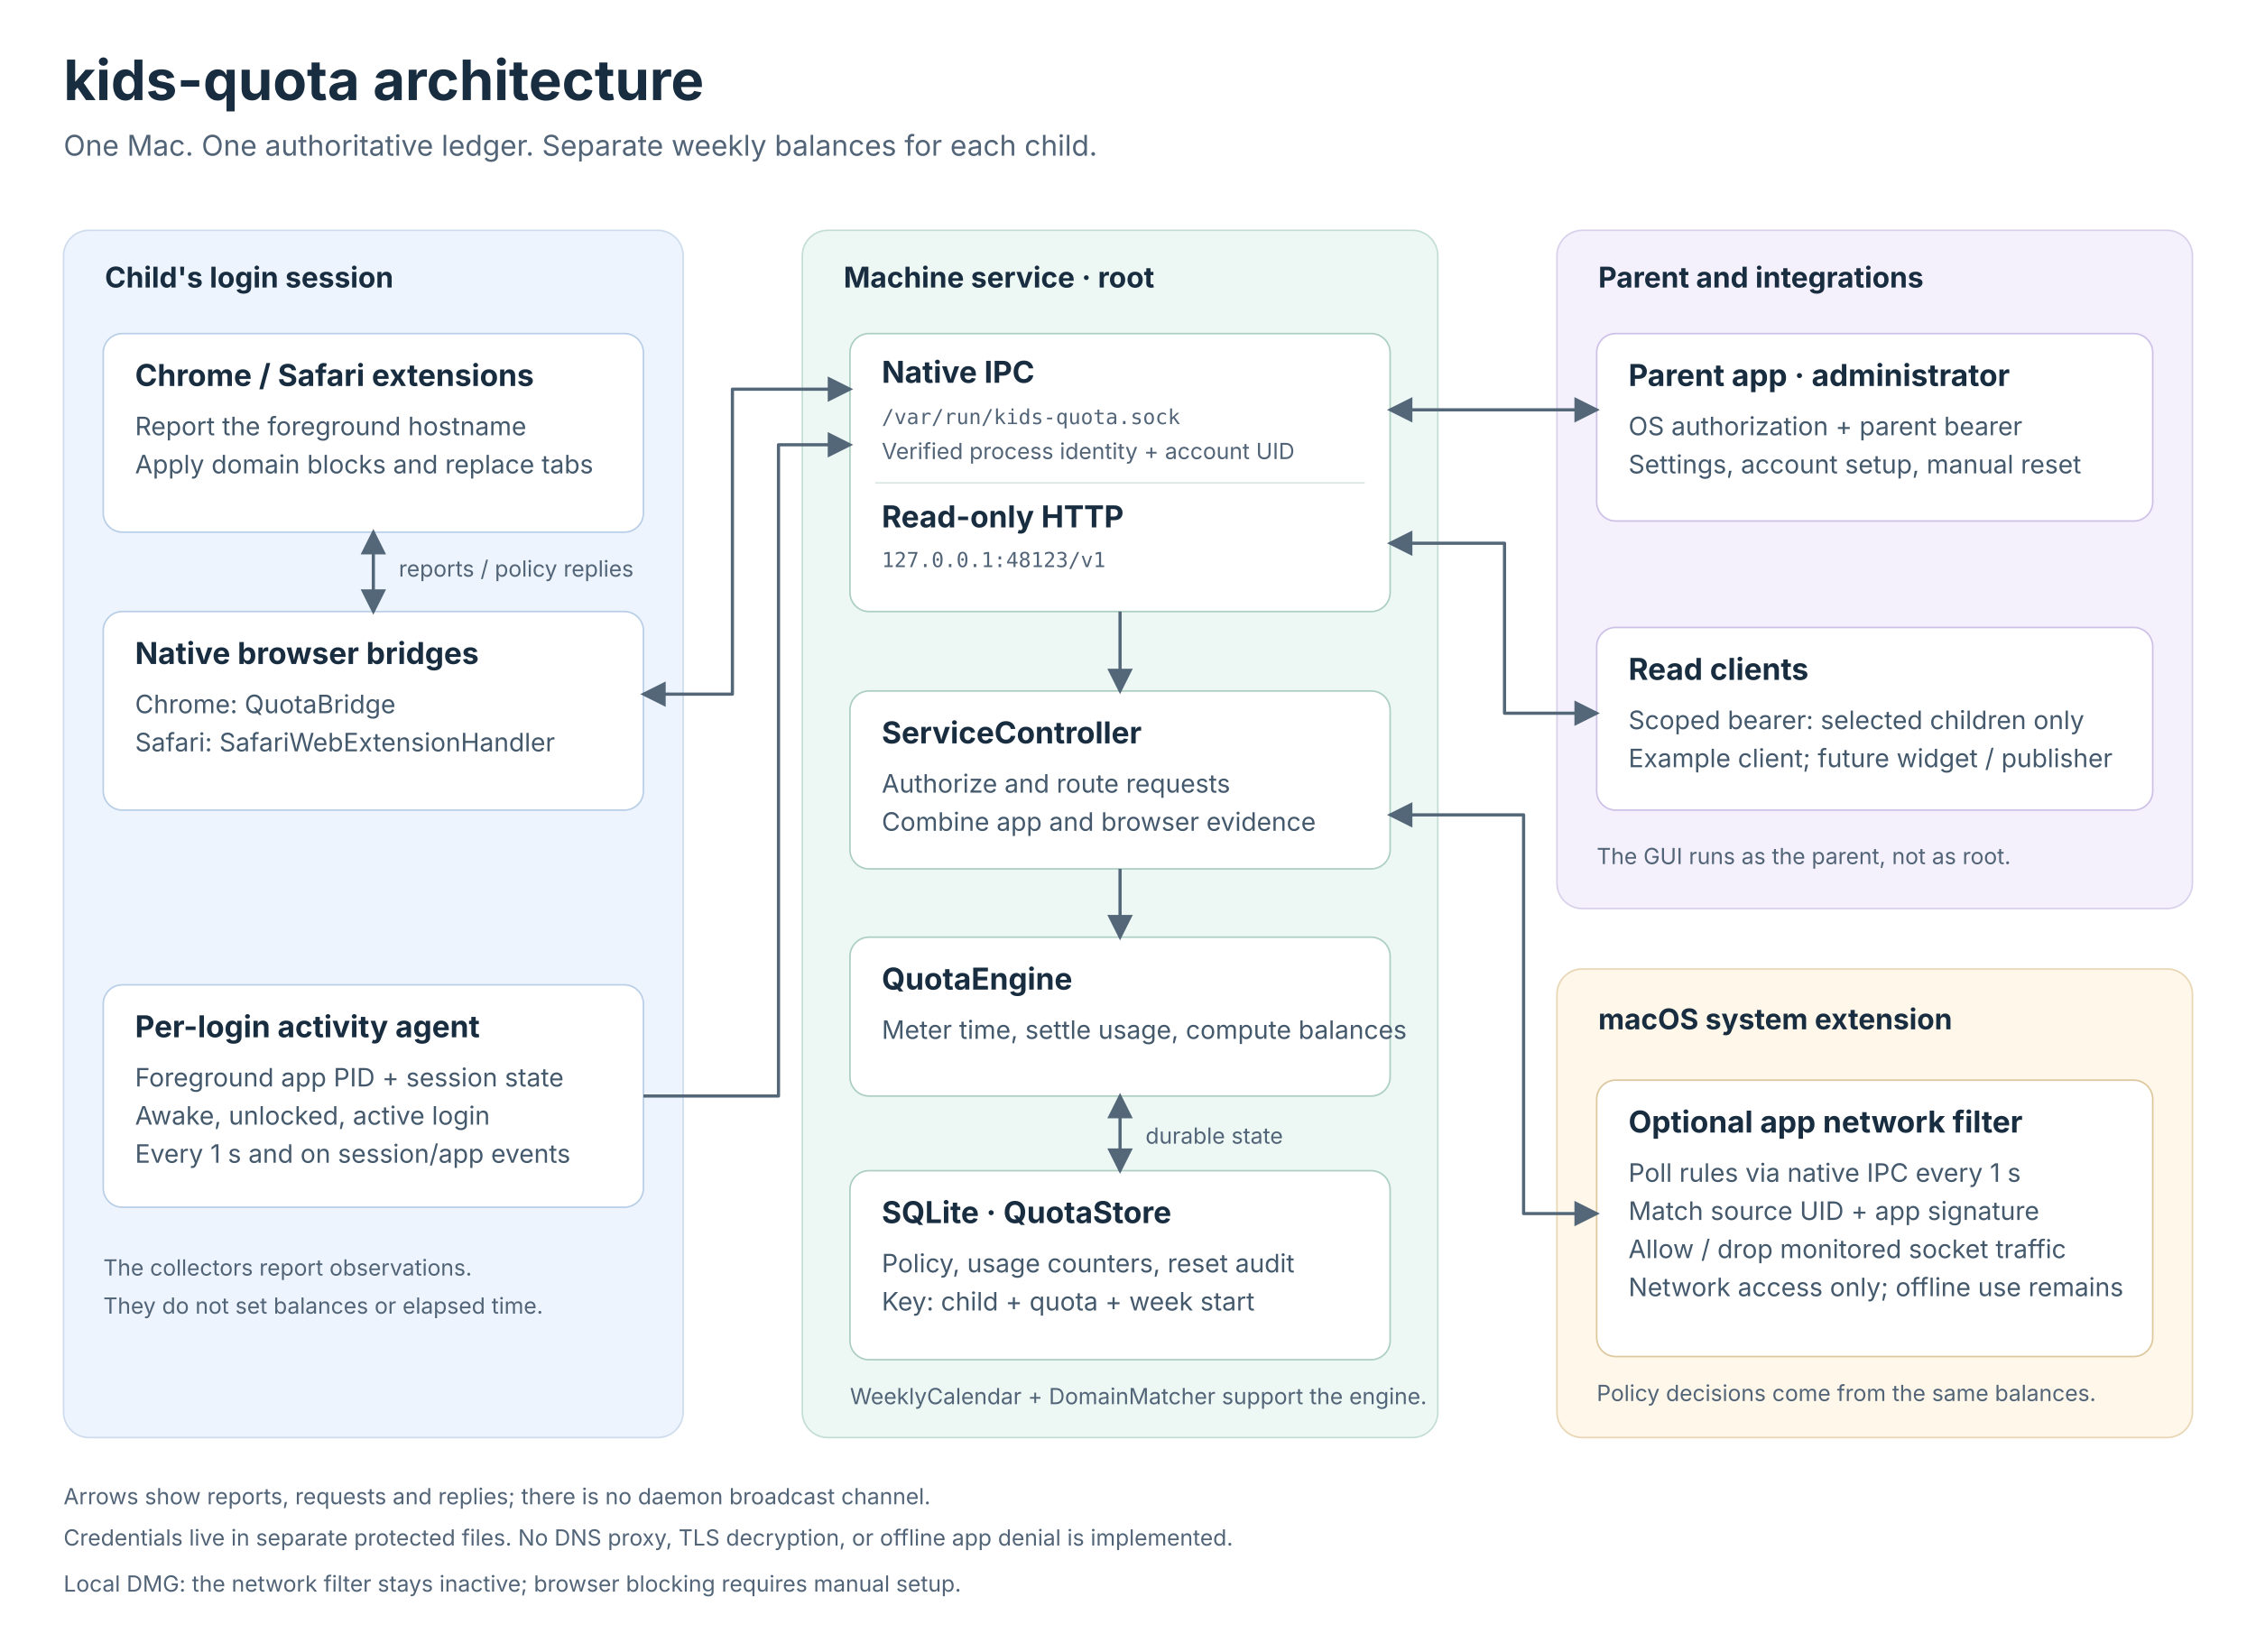
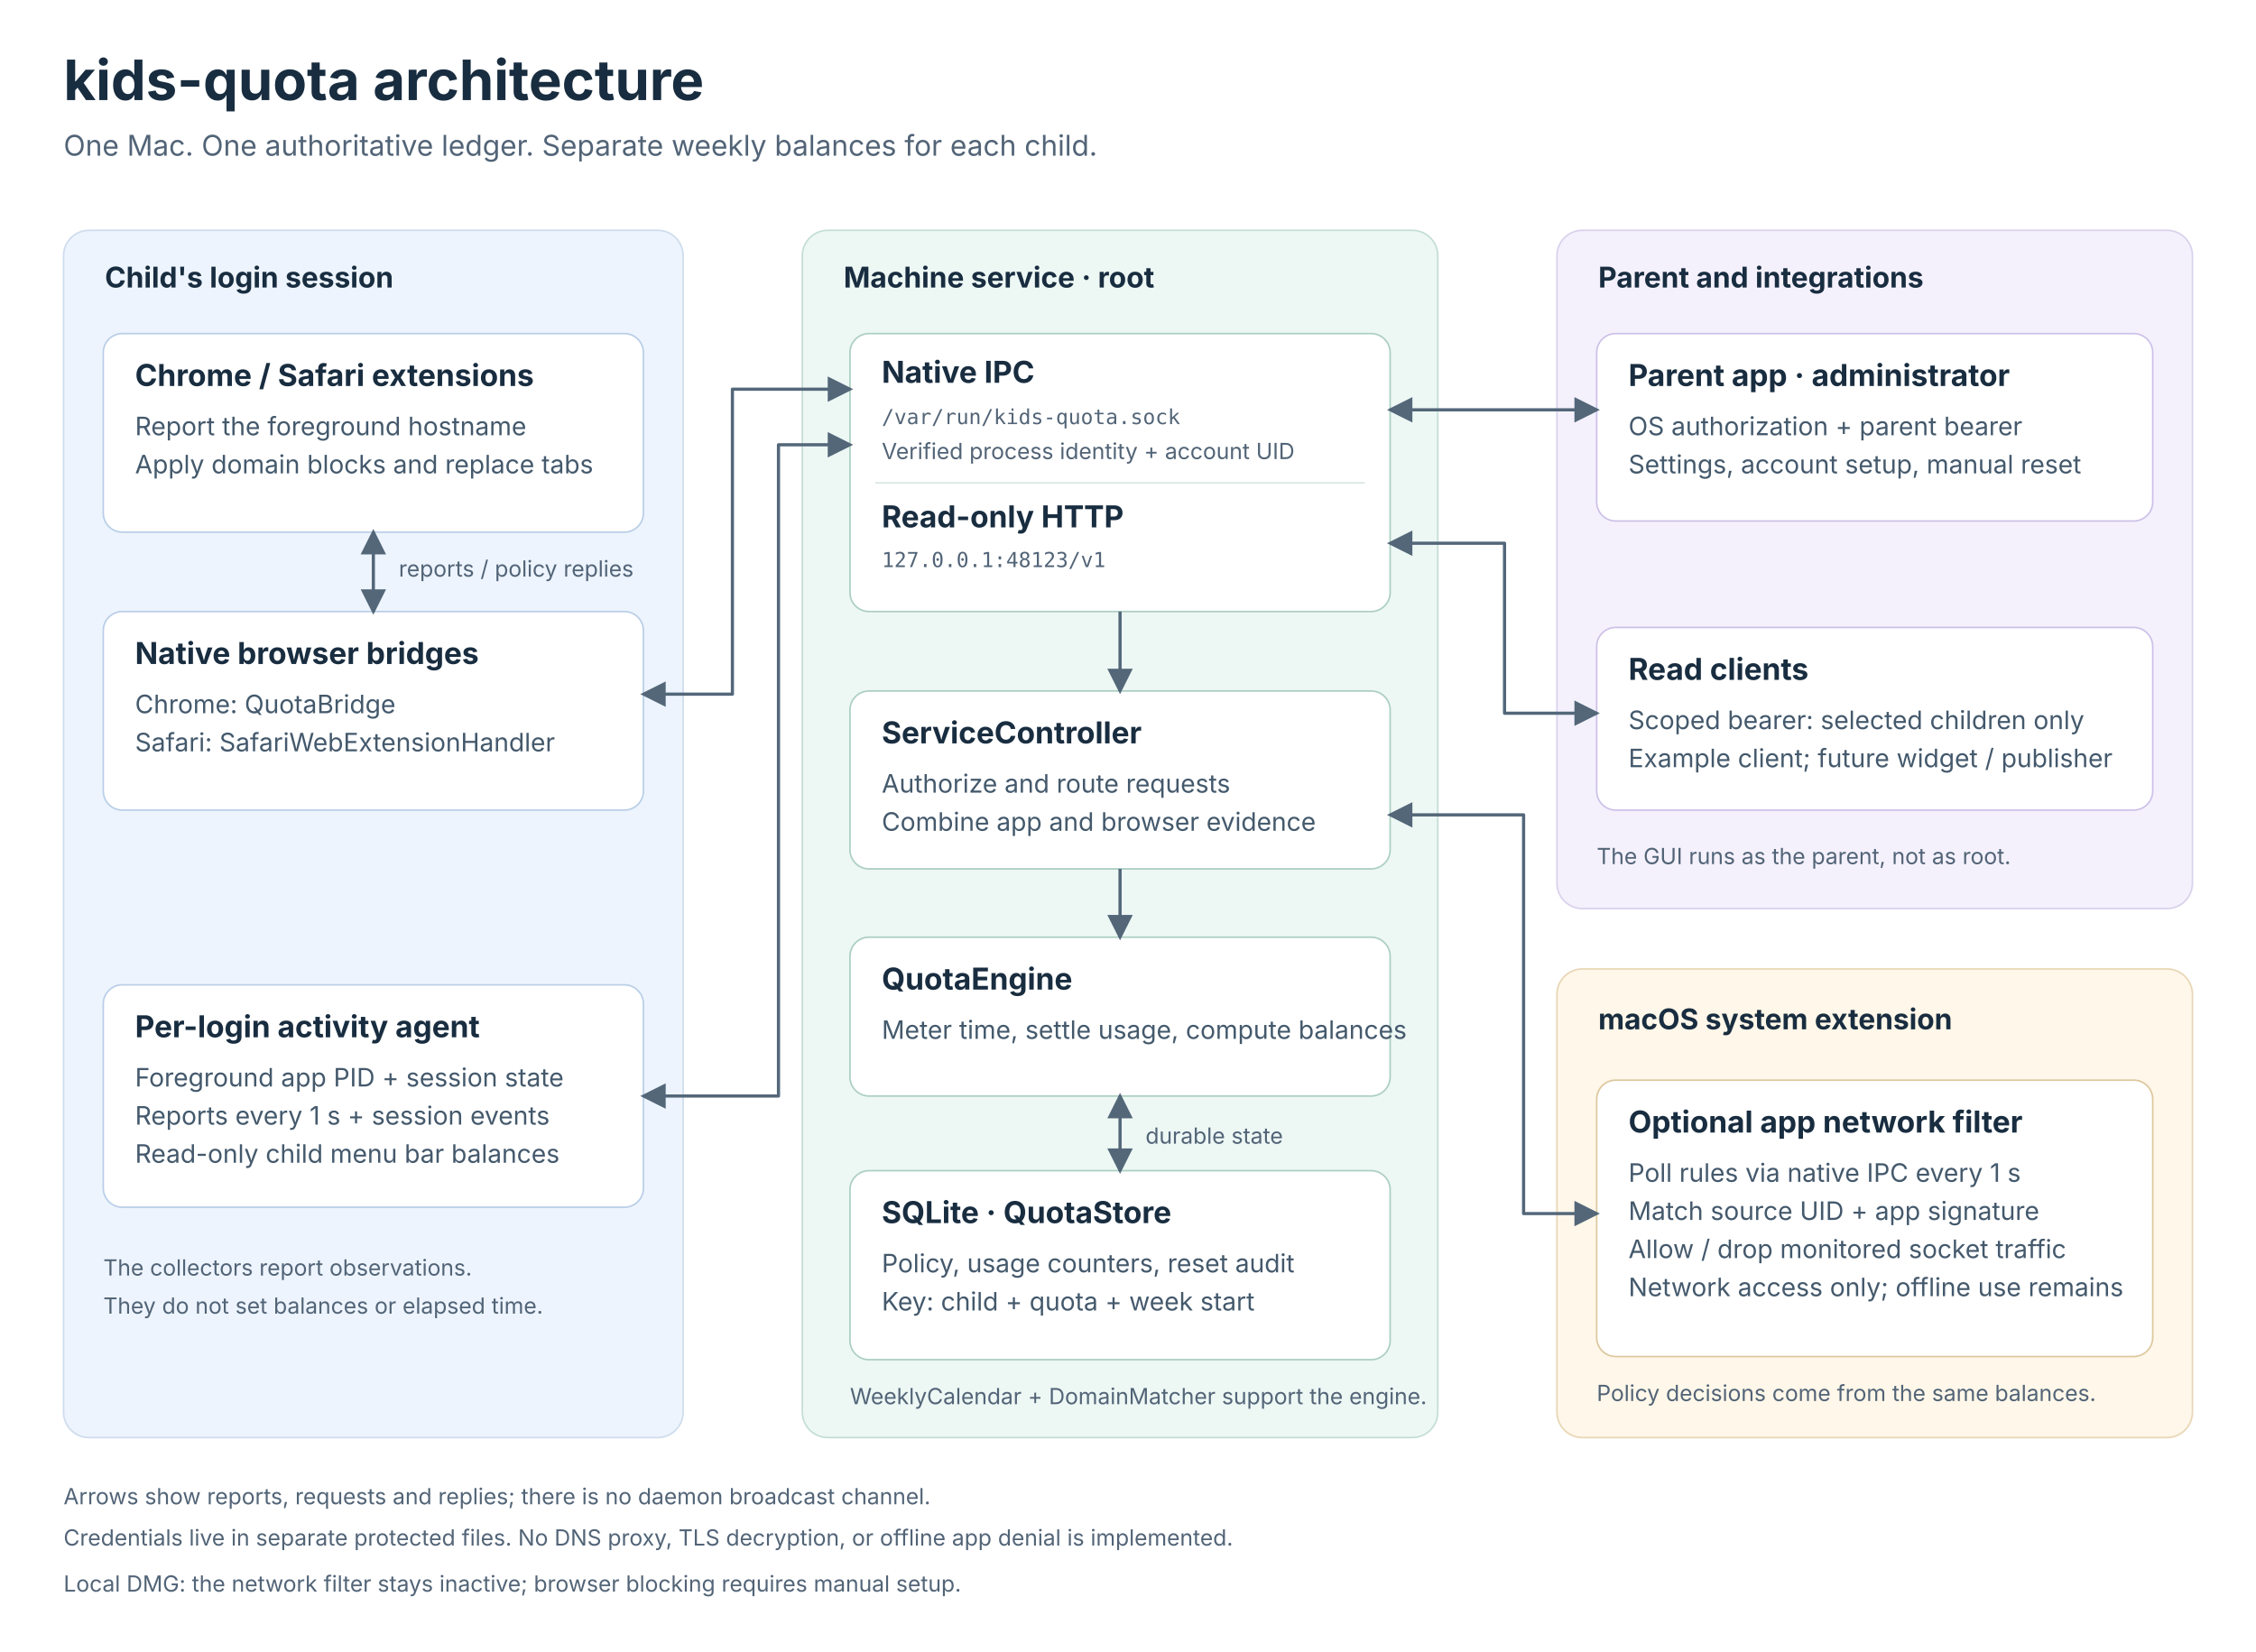
<svg xmlns="http://www.w3.org/2000/svg" width="1420" height="1040" viewBox="0 0 1420 1040" role="img" aria-labelledby="title description">
  <defs>
    <marker id="arrow" markerWidth="8" markerHeight="8" refX="7" refY="4" orient="auto-start-reverse">
      <path d="M0,0 L8,4 L0,8 Z" fill="#536779" />
    </marker>
    <style>
    text {font-family: -apple-system, BlinkMacSystemFont, 'Segoe UI', sans-serif; fill: #192d40;}
    .title {font-size: 35px; font-weight: 700;}
    .subtitle {font-size: 18px; fill: #526477;}
    .group {font-size: 18px; font-weight: 650;}
    .label {font-size: 19px; font-weight: 650;}
    .body {font-size: 16px; fill: #44596c;}
    .small {font-size: 14px; fill: #526477;}
    .mono {font-family: ui-monospace, 'SF Mono', Menlo, monospace; font-size: 13px; fill: #526477;}
    .edge {fill:none; stroke:#536779; stroke-width:2; stroke-linejoin:round; marker-end:url(#arrow);}
    .both {marker-start:url(#arrow);}
  </style>
  </defs>
  <rect width="1420" height="1040" fill="#ffffff" />
  <text x="40" y="63" class="title">kids-quota architecture</text>
  <text x="40" y="98" class="subtitle">One Mac. One authoritative ledger. Separate weekly balances for each child.</text>
  <rect x="40" y="145" width="390" height="760" rx="16" fill="#edf4fd" stroke="#cedced" />
  <text x="66" y="181" class="group">Child's login session</text>
  <rect x="505" y="145" width="400" height="760" rx="16" fill="#edf7f4" stroke="#c4ded6" />
  <text x="531" y="181" class="group">Machine service · root</text>
  <rect x="980" y="145" width="400" height="427" rx="16" fill="#f4f1fc" stroke="#d9d1ec" />
  <text x="1006" y="181" class="group">Parent and integrations</text>
  <rect x="980" y="610" width="400" height="295" rx="16" fill="#fff7e9" stroke="#e8d6b5" />
  <text x="1006" y="648" class="group">macOS system extension</text>
  <rect x="65" y="210" width="340" height="125" rx="12" fill="#ffffff" stroke="#b9cee7" />
  <text x="85" y="243" class="label">Chrome / Safari extensions</text>
  <text x="85" y="274" class="body">Report the foreground hostname</text>
  <text x="85" y="298" class="body">Apply domain blocks and replace tabs</text>
  <rect x="65" y="385" width="340" height="125" rx="12" fill="#ffffff" stroke="#b9cee7" />
  <text x="85" y="418" class="label">Native browser bridges</text>
  <text x="85" y="449" class="body">Chrome: QuotaBridge</text>
  <text x="85" y="473" class="body">Safari: SafariWebExtensionHandler</text>
  <path d="M 235 335 L 235 385" class="edge both" />
  <text x="251" y="363" class="small">reports / policy replies</text>
  <rect x="65" y="620" width="340" height="140" rx="12" fill="#ffffff" stroke="#b9cee7" />
  <text x="85" y="653" class="label">Per-login activity agent</text>
  <text x="85" y="684" class="body">Foreground app PID + session state</text>
-   <text x="85" y="708" class="body">Awake, unlocked, active login</text>
-   <text x="85" y="732" class="body">Every 1 s and on session/app events</text>
+   <text x="85" y="708" class="body">Reports every 1 s + session events</text>
+   <text x="85" y="732" class="body">Read-only child menu bar balances</text>
  <text x="65" y="803" class="small">The collectors report observations.</text>
  <text x="65" y="827" class="small">They do not set balances or elapsed time.</text>
  <rect x="535" y="210" width="340" height="175" rx="12" fill="#ffffff" stroke="#accfc2" />
  <text x="555" y="241" class="label">Native IPC</text>
  <text x="555" y="267" class="mono">/var/run/kids-quota.sock</text>
  <text x="555" y="289" class="small">Verified process identity + account UID</text>
  <path d="M 551 304 H 859" stroke="#d9e6df" />
  <text x="555" y="332" class="label">Read-only HTTP</text>
  <text x="555" y="357" class="mono">127.0.0.1:48123/v1</text>
  <rect x="535" y="435" width="340" height="112" rx="12" fill="#ffffff" stroke="#accfc2" />
  <text x="555" y="468" class="label">ServiceController</text>
  <text x="555" y="499" class="body">Authorize and route requests</text>
  <text x="555" y="523" class="body">Combine app and browser evidence</text>
  <rect x="535" y="590" width="340" height="100" rx="12" fill="#ffffff" stroke="#accfc2" />
  <text x="555" y="623" class="label">QuotaEngine</text>
  <text x="555" y="654" class="body">Meter time, settle usage, compute balances</text>
  <rect x="535" y="737" width="340" height="119" rx="12" fill="#ffffff" stroke="#accfc2" />
  <text x="555" y="770" class="label">SQLite · QuotaStore</text>
  <text x="555" y="801" class="body">Policy, usage counters, reset audit</text>
  <text x="555" y="825" class="body">Key: child + quota + week start</text>
  <path d="M 705 385 L 705 435" class="edge" />
  <path d="M 705 547 L 705 590" class="edge" />
  <path d="M 705 690 L 705 737" class="edge both" />
  <text x="721" y="720" class="small">durable state</text>
  <text x="535" y="884" class="small">WeeklyCalendar + DomainMatcher support the engine.</text>
  <path d="M 405 437 H 461 V 245 H 535" class="edge both" />
-   <path d="M 405 690 H 490 V 280 H 535" class="edge" />
+   <path d="M 405 690 H 490 V 280 H 535" class="edge both" />
  <rect x="1005" y="210" width="350" height="118" rx="12" fill="#ffffff" stroke="#cdc1e8" />
  <text x="1025" y="243" class="label">Parent app · administrator</text>
  <text x="1025" y="274" class="body">OS authorization + parent bearer</text>
  <text x="1025" y="298" class="body">Settings, account setup, manual reset</text>
  <path d="M 1005 258 H 875" class="edge both" />
  <rect x="1005" y="395" width="350" height="115" rx="12" fill="#ffffff" stroke="#cdc1e8" />
  <text x="1025" y="428" class="label">Read clients</text>
  <text x="1025" y="459" class="body">Scoped bearer: selected children only</text>
  <text x="1025" y="483" class="body">Example client; future widget / publisher</text>
  <path d="M 1005 449 H 947 V 342 H 875" class="edge both" />
  <text x="1005" y="544" class="small">The GUI runs as the parent, not as root.</text>
  <rect x="1005" y="680" width="350" height="174" rx="12" fill="#ffffff" stroke="#ddc89e" />
  <text x="1025" y="713" class="label">Optional app network filter</text>
  <text x="1025" y="744" class="body">Poll rules via native IPC every 1 s</text>
  <text x="1025" y="768" class="body">Match source UID + app signature</text>
  <text x="1025" y="792" class="body">Allow / drop monitored socket traffic</text>
  <text x="1025" y="816" class="body">Network access only; offline use remains</text>
  <path d="M 1005 764 H 959 V 513 H 875" class="edge both" />
  <text x="1005" y="882" class="small">Policy decisions come from the same balances.</text>
  <text x="40" y="947" class="small">Arrows show reports, requests and replies; there is no daemon broadcast channel.</text>
  <text x="40" y="973" class="small">Credentials live in separate protected files. No DNS proxy, TLS decryption, or offline app denial is implemented.</text>
  <text x="40" y="1002" class="small">Local DMG: the network filter stays inactive; browser blocking requires manual setup.</text>
</svg>
